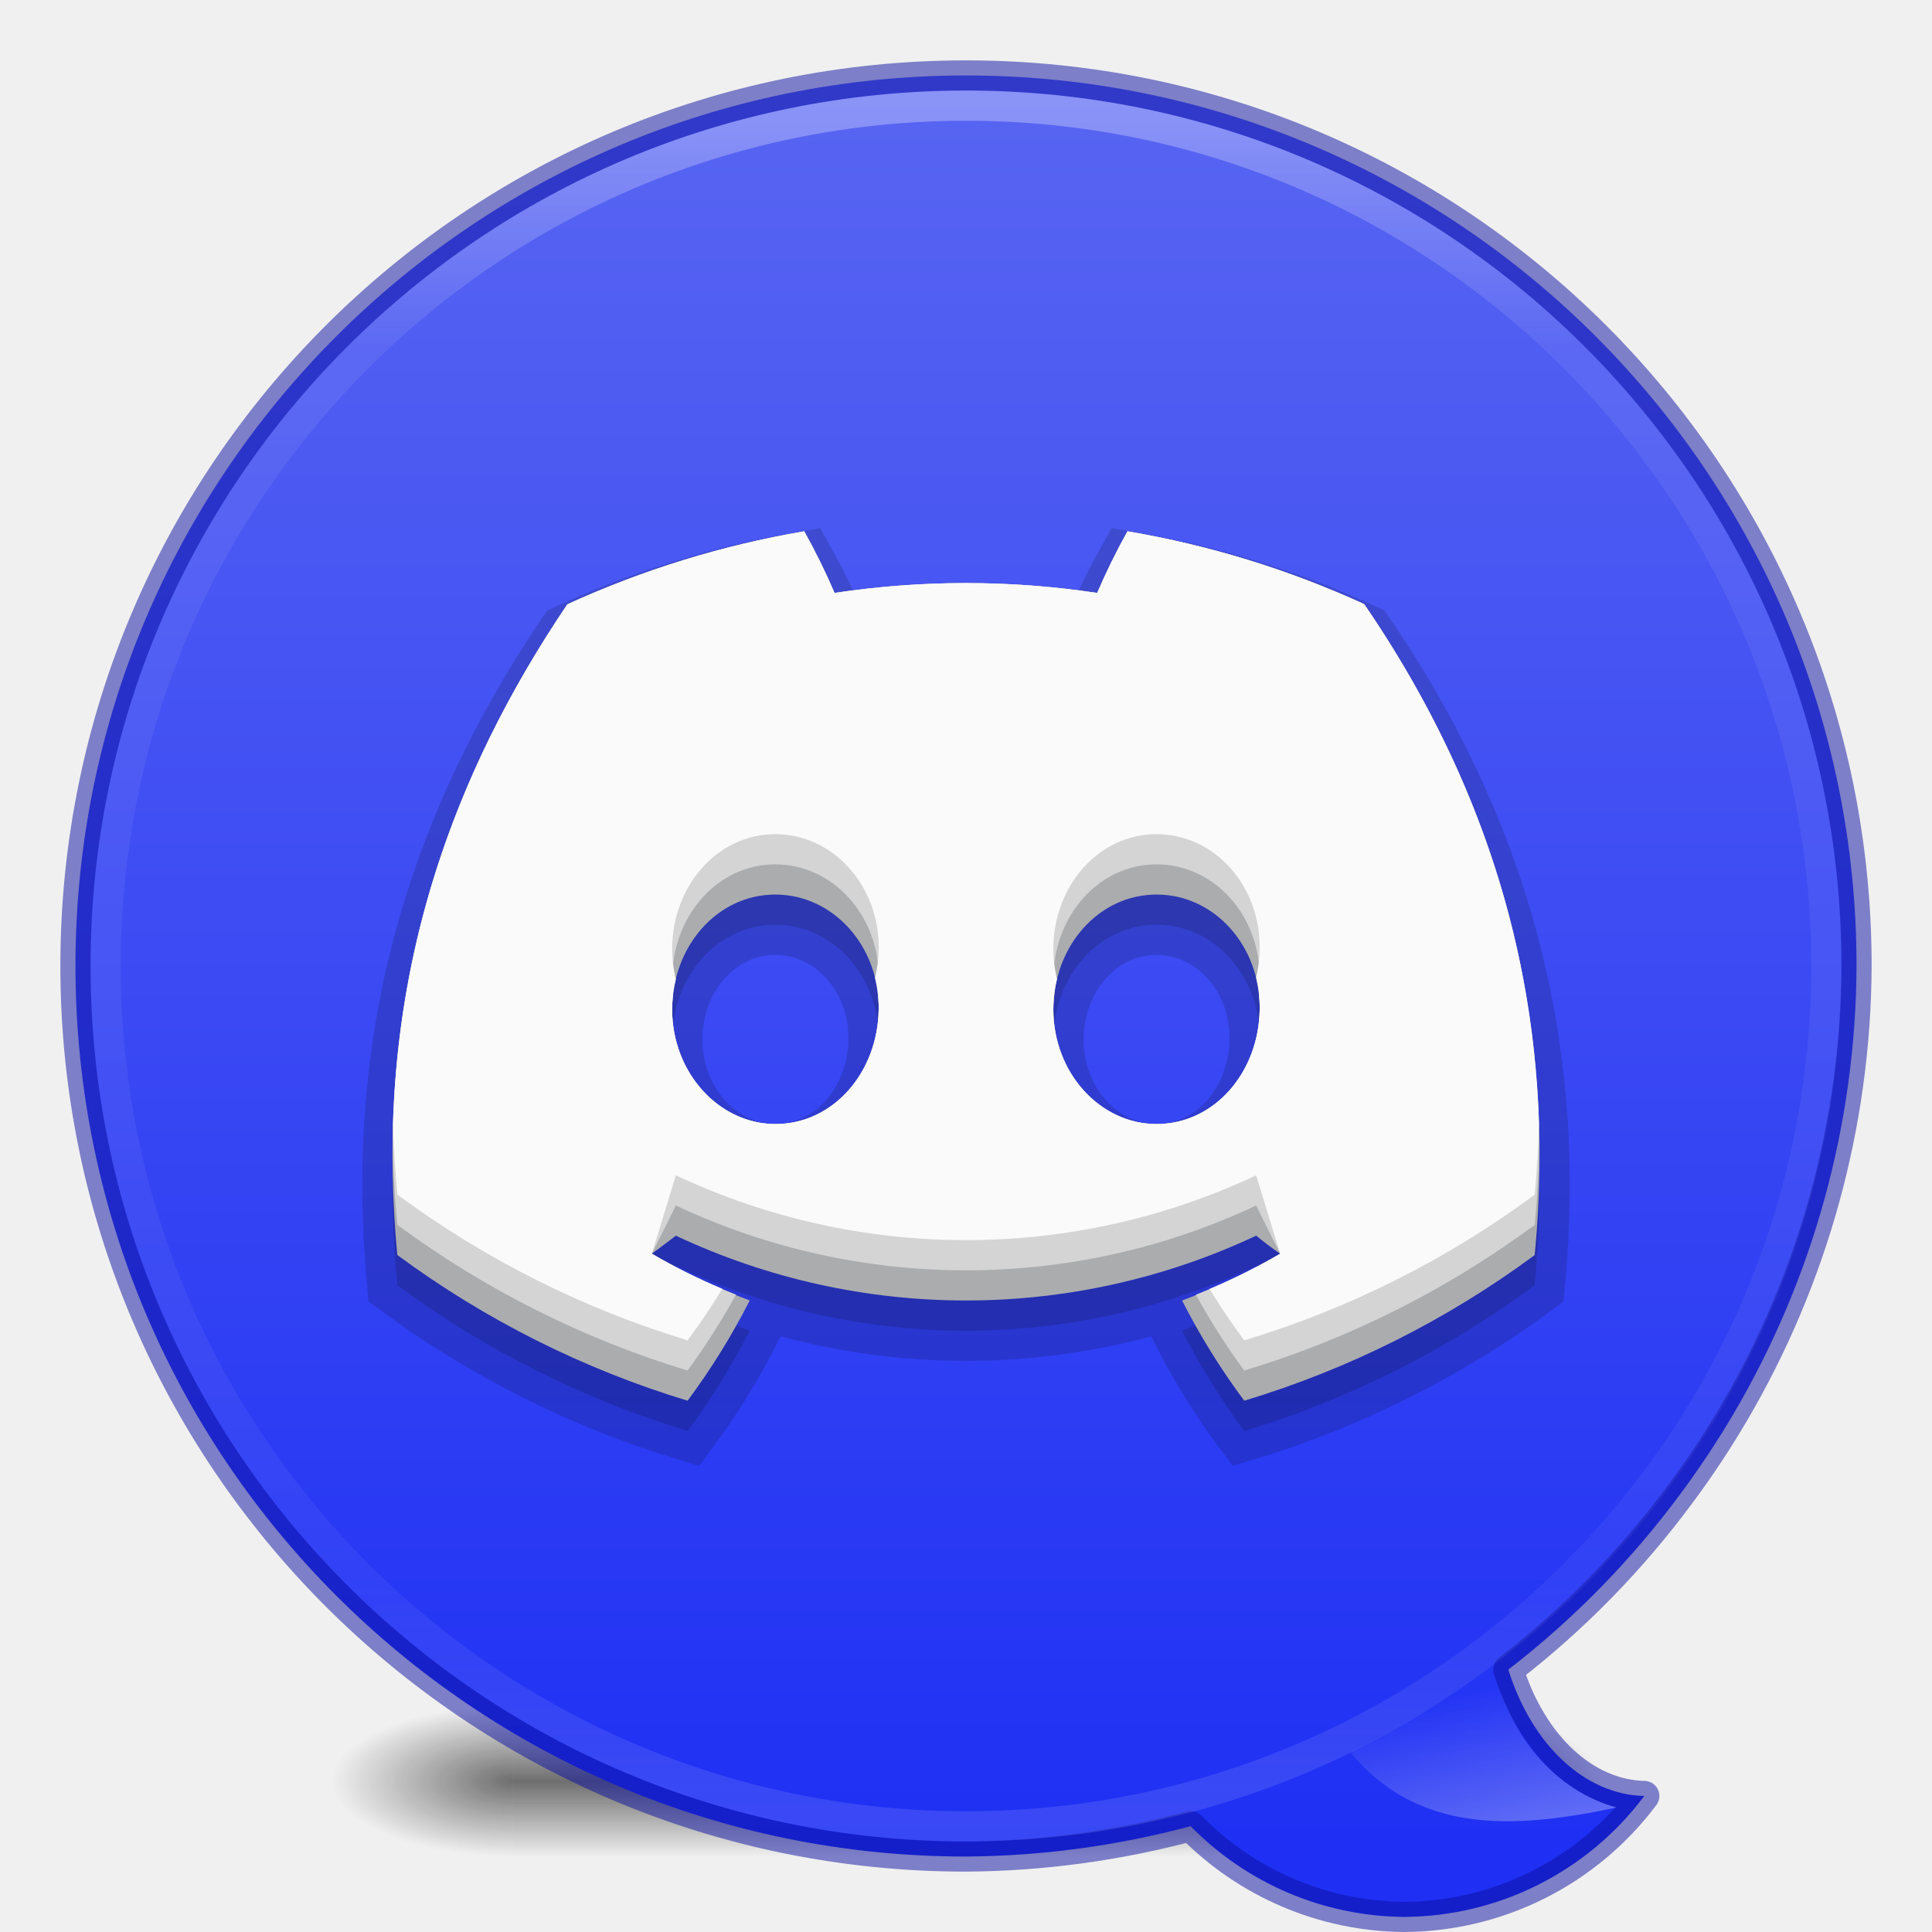
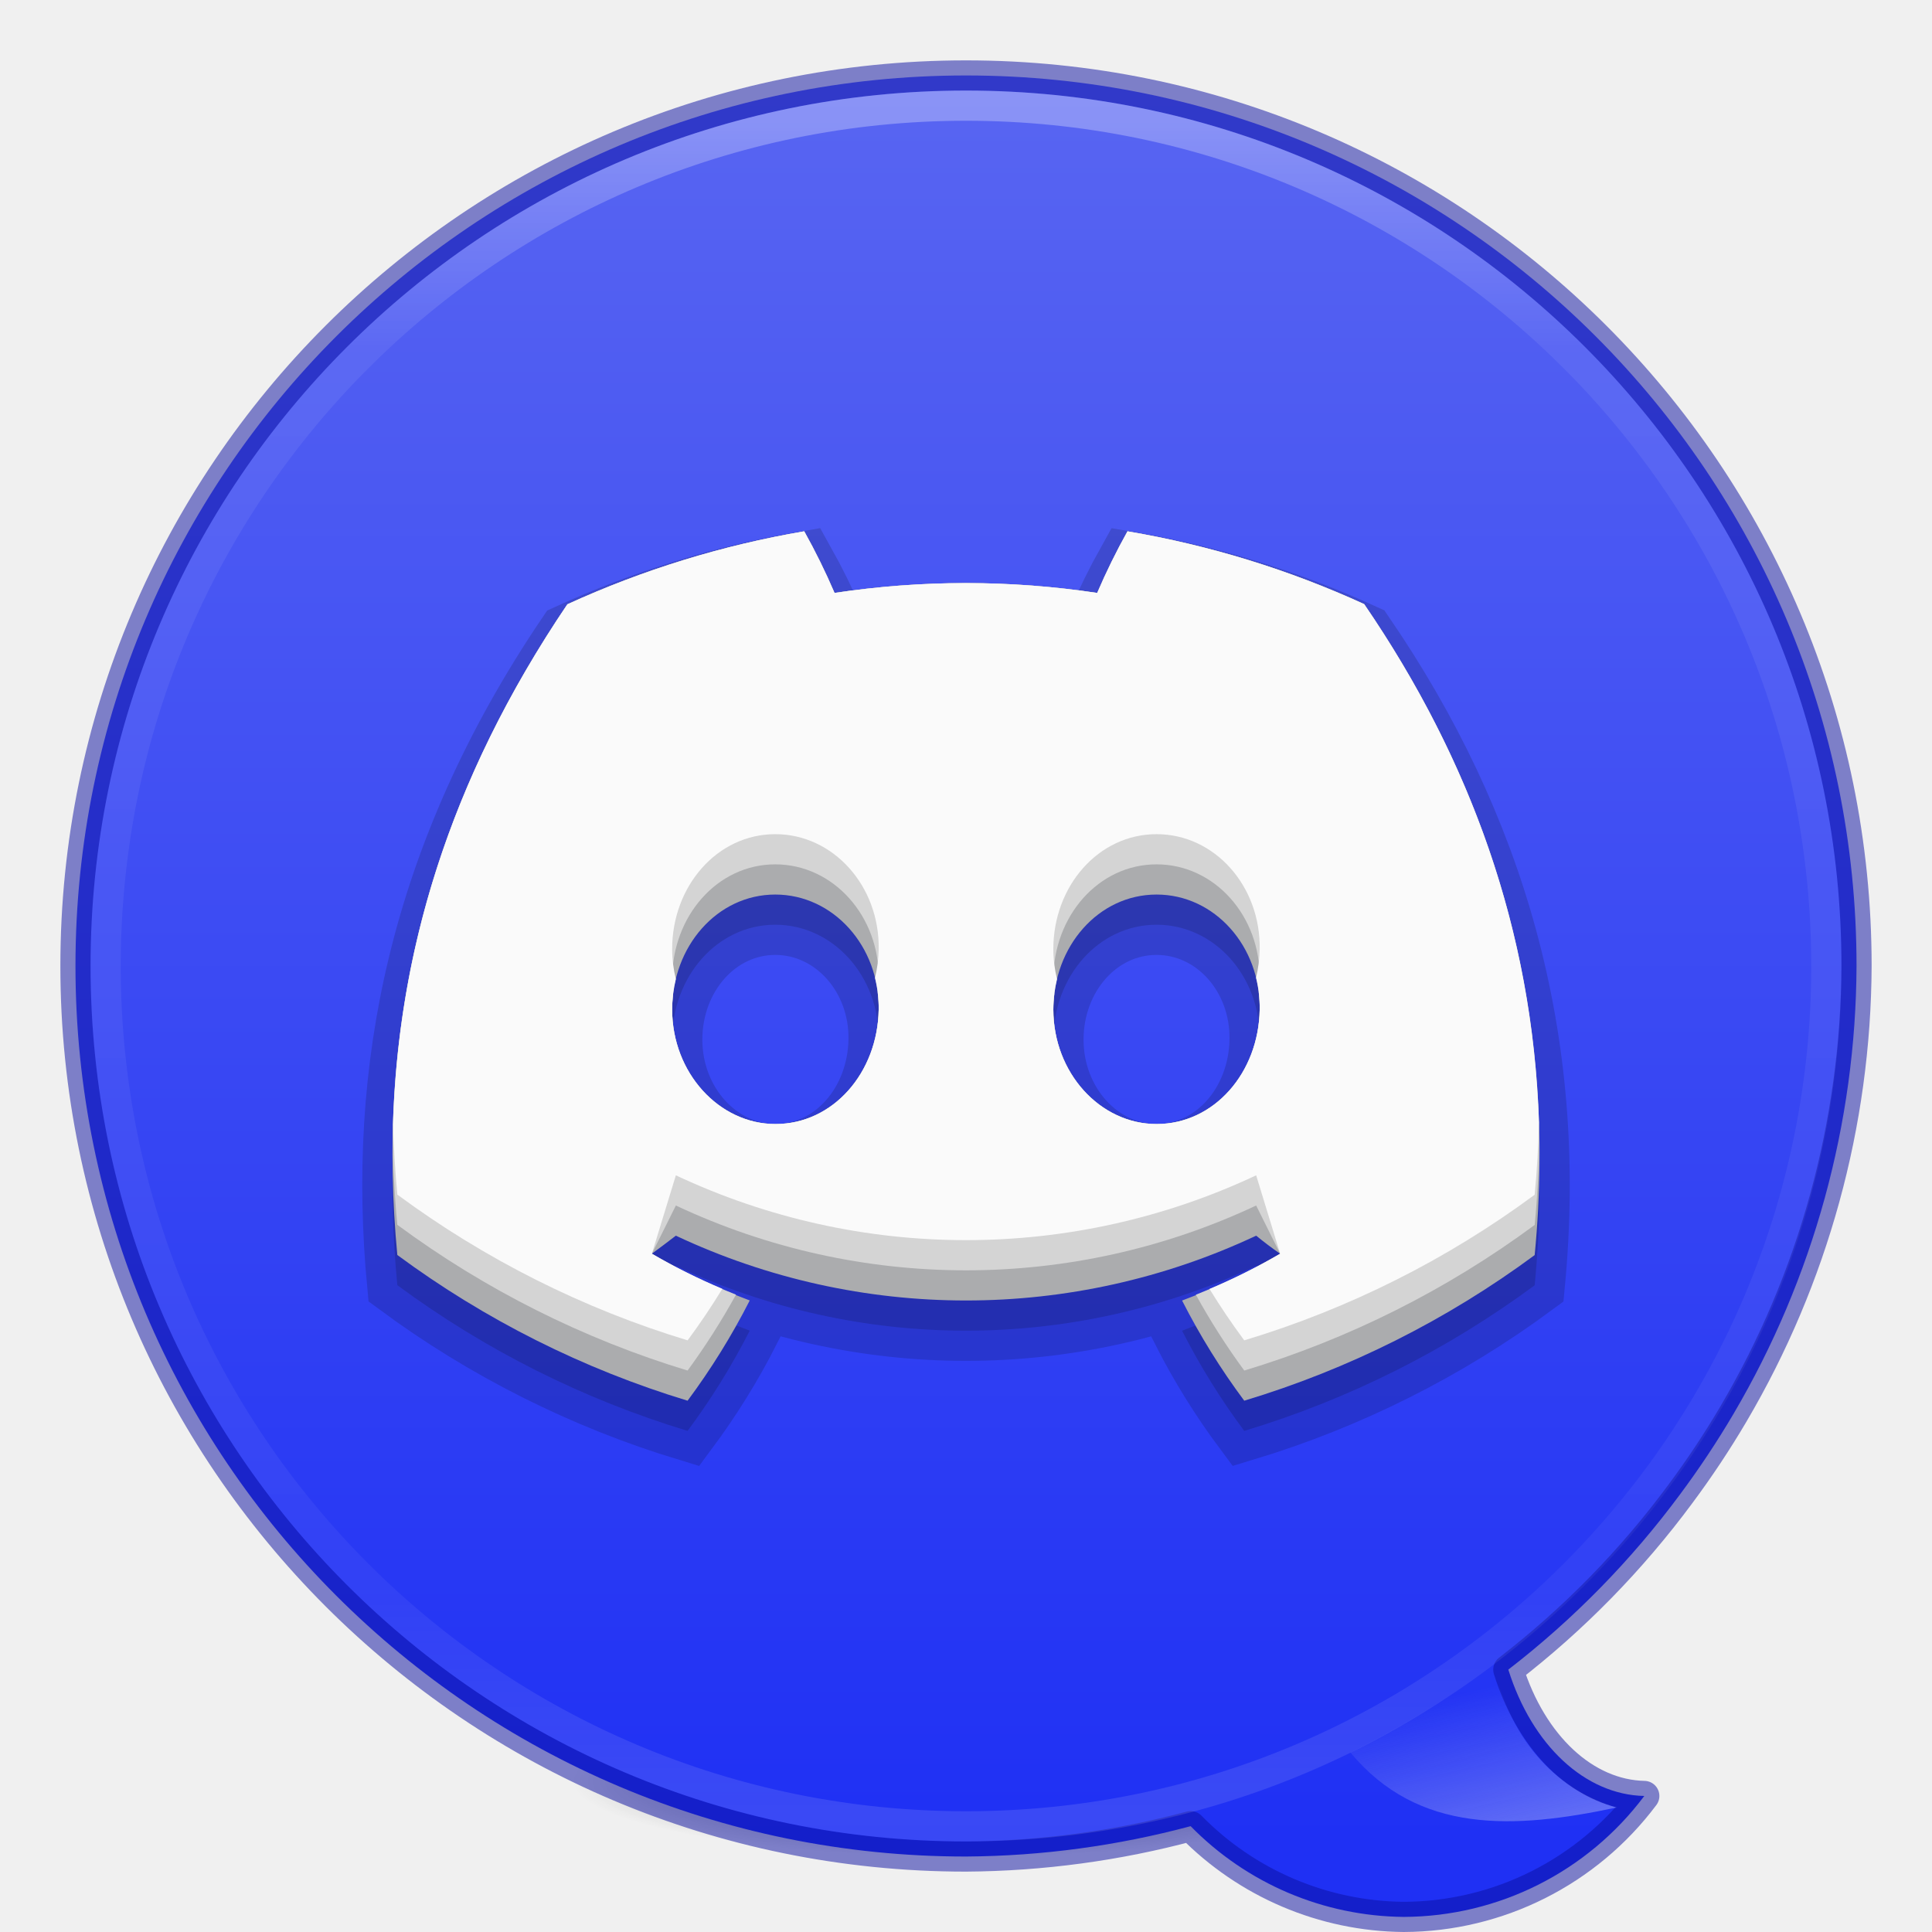
<svg xmlns="http://www.w3.org/2000/svg" xmlns:xlink="http://www.w3.org/1999/xlink" width="64" height="64" viewBox="0 0 64 64" fill="none" version="1.1" id="svg4" xml:space="preserve">
  <defs id="defs4">
    <linearGradient id="linearGradient24">
      <stop style="stop-color:#fafafa;stop-opacity:1;" offset="0" id="stop24" />
      <stop style="stop-color:#fafafa;stop-opacity:0;" offset="1" id="stop25" />
    </linearGradient>
    <linearGradient id="linearGradient23">
      <stop offset="0" style="stop-color:#ffffff;stop-opacity:1" id="stop20" />
      <stop offset="0.134" style="stop-color:#ffffff;stop-opacity:0.235" id="stop21" />
      <stop offset="0.866" style="stop-color:#ffffff;stop-opacity:0.157" id="stop22" />
      <stop offset="1" style="stop-color:#ffffff;stop-opacity:0.392" id="stop23" />
    </linearGradient>
    <linearGradient id="linearGradient3688-166-749-654">
      <stop offset="0" style="stop-color:#181818;stop-opacity:1" id="stop3088" />
      <stop offset="1" style="stop-color:#181818;stop-opacity:0" id="stop3090" />
    </linearGradient>
-     <linearGradient id="linearGradient3702-501-757-795">
-       <stop offset="0" style="stop-color:#181818;stop-opacity:0" id="stop3100" />
-       <stop offset="0.5" style="stop-color:#181818;stop-opacity:1" id="stop3102" />
-       <stop offset="1" style="stop-color:#181818;stop-opacity:0" id="stop3104" />
-     </linearGradient>
-     <radialGradient cx="4.993" cy="43.5" r="2.5" fx="4.993" fy="43.5" id="radialGradient3337-2-2" xlink:href="#linearGradient3688-166-749-654" gradientUnits="userSpaceOnUse" gradientTransform="matrix(2.404541,0,0,1,34.98575,15.5)" />
-     <radialGradient cx="4.993" cy="43.5" r="2.5" fx="4.993" fy="43.5" id="radialGradient3339-1-4" xlink:href="#linearGradient3688-166-749-654" gradientUnits="userSpaceOnUse" gradientTransform="matrix(2.404541,0,0,1,-29.01424,-102.5)" />
-     <linearGradient x1="25.058" y1="47.028" x2="25.058" y2="39.999" id="linearGradient6394" xlink:href="#linearGradient3702-501-757-795" gradientUnits="userSpaceOnUse" gradientTransform="matrix(1.571429,0,0,0.7142857,-5.714285,27.92857)" />
+     <radialGradient cx="4.993" cy="43.5" r="2.5" fx="4.993" fy="43.5" id="radialGradient3337-2-2" xlink:href="#linearGradient3688-166-749-654" gradientUnits="userSpaceOnUse" gradientTransform="matrix(5.20337,-5.2000011e-8,3.6040027e-8,1,6.011259,15.5)" />
+     <radialGradient cx="4.993" cy="43.5" r="2.5" fx="4.993" fy="43.5" id="radialGradient3339-1-4" xlink:href="#linearGradient3688-166-749-654" gradientUnits="userSpaceOnUse" gradientTransform="matrix(5.203369,3.479999e-7,-2.2046035e-7,1,-57.98873,-102.5)" />
    <linearGradient id="linearGradient2">
      <stop style="stop-color:#5865f2;stop-opacity:1;" offset="0" id="stop3-3" />
      <stop style="stop-color:#1f30f4;stop-opacity:1;" offset="1" id="stop4-5" />
    </linearGradient>
    <style id="style1">.g{fill:#000;}.g,.h,.i{stroke-width:0px;}.h{fill:url(#e);}.i{fill:#fff;}</style>
    <style id="style1-6">.cls-1{fill:#fff;}</style>
    <style id="style1-67">.cls-1{fill:#fff;}</style>
    <style id="style1-56">.g{fill:#000;}.g,.h,.i{stroke-width:0px;}.h{fill:url(#e);}.i{fill:#fff;}</style>
    <style id="style1-7">.g{fill:#000;}.g,.h,.i{stroke-width:0px;}.h{fill:url(#e);}.i{fill:#fff;}</style>
    <style id="style1-5">.g{fill:#000;}.g,.h,.i{stroke-width:0px;}.h{fill:url(#e);}.i{fill:#fff;}</style>
    <style id="style1-3">.g{fill:#000;}.g,.h,.i{stroke-width:0px;}.h{fill:url(#e);}.i{fill:#fff;}</style>
    <style id="style1-6-1">.cls-1{fill:#fff;}</style>
    <style id="style1-2">.g{fill:#000;}.g,.h,.i{stroke-width:0px;}.h{fill:url(#e);}.i{fill:#fff;}</style>
    <style id="style1-6-8">.cls-1{fill:#fff;}</style>
    <linearGradient xlink:href="#linearGradient2" id="linearGradient11" x1="32" y1="3" x2="32" y2="61" gradientUnits="userSpaceOnUse" />
    <linearGradient xlink:href="#linearGradient23" id="linearGradient20" x1="32" y1="4" x2="32" y2="60" gradientUnits="userSpaceOnUse" />
    <linearGradient xlink:href="#linearGradient24" id="linearGradient25" x1="53.554" y1="59.876" x2="52.483" y2="55.162" gradientUnits="userSpaceOnUse" />
  </defs>
  <g id="g866">
-     <rect style="opacity:0.6;fill:url(#radialGradient3337-2-2);fill-opacity:1;stroke:none;stroke-width:1.062" id="rect2801-5-5-7-9" y="56.5" x="47" height="5" width="6" />
-     <rect style="opacity:0.6;fill:url(#radialGradient3339-1-4);fill-opacity:1;stroke:none;stroke-width:1.062" id="rect3696-3-0-3-7" transform="scale(-1)" y="-61.5" x="-17" height="5" width="6" />
-     <rect style="opacity:0.6;fill:url(#linearGradient6394);fill-opacity:1;stroke:none;stroke-width:1.062" id="rect3700-5-6-8-4" y="56.5" x="17" height="5" width="30" />
+     <rect style="opacity:0.6;fill:url(#radialGradient3337-2-2);fill-opacity:1;stroke:none;stroke-width:1.062" id="rect2801-5-5-7-9" y="56.5" x="32" height="5" width="13" />
+     <rect style="opacity:0.6;fill:url(#radialGradient3339-1-4);fill-opacity:1;stroke:none;stroke-width:1.062" id="rect3696-3-0-3-7" transform="scale(-1)" y="-61.5" x="-32" height="5" width="13" />
  </g>
  <path d="M 32,2.5 C 15.708,2.5 2.5,15.708 2.5,32 2.5,48.292 15.708,61.5 32,61.5 34.513,61.483 37.014,61.145 39.441,60.494 41.301,62.395 43.841,63.476 46.5,63.5 c 3.138,-0.011 6.088,-1.494 7.969,-4.006 -1.957,-0.041 -3.717,-1.676 -4.504,-4.186 2.159,-1.666 4.076,-3.624 5.697,-5.816 0.635,-0.854 1.224,-1.741 1.764,-2.658 C 60.072,42.337 61.478,37.218 61.5,32 61.5,15.708 48.292,2.5 32,2.5 Z" style="opacity:1;fill:url(#linearGradient11);stroke:#0a0f9f;stroke-linejoin:round;stroke-opacity:0.502" id="path9" />
  <path class="cls-1" d="m 45.19,21.012 a 31.427,31.427 0 0 0 -7.84,-2.412 21.537,21.537 0 0 0 -1.004,2.041 29.195,29.195 0 0 0 -8.7,0 21.63,21.63 0 0 0 -1.004,-2.041 31.649,31.649 0 0 0 -7.846,2.418 c -4.961,7.341 -6.306,14.499 -5.634,21.555 v 0 a 31.601,31.601 0 0 0 9.615,4.827 23.223,23.223 0 0 0 2.059,-3.321 20.45,20.45 0 0 1 -3.243,-1.548 c 0.272,-0.197 0.538,-0.401 0.795,-0.598 a 22.587,22.587 0 0 0 19.224,0 c 0.26,0.212 0.526,0.415 0.795,0.598 a 20.527,20.527 0 0 1 -3.249,1.551 23.014,23.014 0 0 0 2.059,3.318 31.457,31.457 0 0 0 9.621,-4.824 v 0 C 51.628,34.393 49.491,27.3 45.19,21.012 Z m -19.502,17.222 c -1.874,0 -3.422,-1.701 -3.422,-3.793 0,-2.092 1.494,-3.808 3.416,-3.808 1.922,0 3.458,1.716 3.425,3.808 -0.033,2.092 -1.509,3.793 -3.419,3.793 z m 12.625,0 c -1.877,0 -3.419,-1.701 -3.419,-3.793 0,-2.092 1.494,-3.808 3.419,-3.808 1.925,0 3.449,1.716 3.416,3.808 -0.033,2.092 -1.506,3.793 -3.416,3.793 z" id="path26" style="opacity:0.15;fill:#000000;fill-opacity:1;stroke:#000000;stroke-width:2;stroke-dasharray:none;stroke-opacity:1" />
  <path class="cls-1" d="m 45.19,21.012 a 31.427,31.427 0 0 0 -7.84,-2.412 21.537,21.537 0 0 0 -1.004,2.041 29.195,29.195 0 0 0 -8.7,0 21.63,21.63 0 0 0 -1.004,-2.041 31.649,31.649 0 0 0 -7.846,2.418 c -4.961,7.341 -6.306,14.499 -5.634,21.555 v 0 a 31.601,31.601 0 0 0 9.615,4.827 23.223,23.223 0 0 0 2.059,-3.321 20.45,20.45 0 0 1 -3.243,-1.548 c 0.272,-0.197 0.538,-0.401 0.795,-0.598 a 22.587,22.587 0 0 0 19.224,0 c 0.26,0.212 0.526,0.415 0.795,0.598 a 20.527,20.527 0 0 1 -3.249,1.551 23.014,23.014 0 0 0 2.059,3.318 31.457,31.457 0 0 0 9.621,-4.824 v 0 C 51.628,34.393 49.491,27.3 45.19,21.012 Z m -19.502,17.222 c -1.874,0 -3.422,-1.701 -3.422,-3.793 0,-2.092 1.494,-3.808 3.416,-3.808 1.922,0 3.458,1.716 3.425,3.808 -0.033,2.092 -1.509,3.793 -3.419,3.793 z m 12.625,0 c -1.877,0 -3.419,-1.701 -3.419,-3.793 0,-2.092 1.494,-3.808 3.419,-3.808 1.925,0 3.449,1.716 3.416,3.808 -0.033,2.092 -1.506,3.793 -3.416,3.793 z" id="path25" style="opacity:0.15;fill:#000000;fill-opacity:1;stroke-width:0.299" />
  <path class="cls-1" d="m 45.19,20.012 a 31.427,31.427 0 0 0 -7.84,-2.412 21.537,21.537 0 0 0 -1.004,2.041 29.195,29.195 0 0 0 -8.7,0 21.63,21.63 0 0 0 -1.004,-2.041 31.649,31.649 0 0 0 -7.846,2.418 c -4.961,7.341 -6.306,14.499 -5.634,21.555 v 0 a 31.601,31.601 0 0 0 9.615,4.827 23.223,23.223 0 0 0 2.059,-3.321 20.45,20.45 0 0 1 -3.243,-1.548 c 0.272,-0.197 0.538,-0.401 0.795,-0.598 a 22.587,22.587 0 0 0 19.224,0 c 0.26,0.212 0.526,0.415 0.795,0.598 a 20.527,20.527 0 0 1 -3.249,1.551 23.014,23.014 0 0 0 2.059,3.318 31.457,31.457 0 0 0 9.621,-4.824 v 0 C 51.628,33.393 49.491,26.3 45.19,20.012 Z m -19.502,17.222 c -1.874,0 -3.422,-1.701 -3.422,-3.793 0,-2.092 1.494,-3.808 3.416,-3.808 1.922,0 3.458,1.716 3.425,3.808 -0.033,2.092 -1.509,3.793 -3.419,3.793 z m 12.625,0 c -1.877,0 -3.419,-1.701 -3.419,-3.793 0,-2.092 1.494,-3.808 3.419,-3.808 1.925,0 3.449,1.716 3.416,3.808 -0.033,2.092 -1.506,3.793 -3.416,3.793 z" id="path1-9-3" style="fill:#abacae;stroke-width:0.299" />
  <circle style="opacity:0.3;fill:none;stroke:url(#linearGradient20);stroke-width:1;stroke-linejoin:round;stroke-dasharray:none;stroke-opacity:1" id="path11" cx="32" cy="32" r="28.5" />
  <path style="opacity:0.3;fill:url(#linearGradient25);stroke:none;stroke-width:1;stroke-linejoin:round;stroke-dasharray:none;stroke-opacity:1" d="m 53.554,59.876 c -3.411,0.725 -6.573,0.88 -8.82,-1.822 1.469,-0.724 3.044,-1.671 4.767,-2.892 0.508,2.585 2.244,4.224 4.054,4.714 z" id="path23" />
  <path id="path27" style="fill:#d4d4d4;stroke-width:0.299" class="cls-1" d="m 26.641,17.6 c -2.709,0.462 -5.347,1.275 -7.846,2.418 -4.023,5.952 -5.667,11.784 -5.787,17.539 0.009,1.008 0.059,2.012 0.154,3.016 2.906,2.147 6.158,3.78 9.615,4.828 0.588,-0.803 1.123,-1.642 1.604,-2.514 -0.962,-0.381 -1.894,-0.834 -2.787,-1.355 l 0.795,-1.598 c 6.088,2.863 13.135,2.863 19.223,0 l 0.795,1.598 c -0.895,0.522 -1.829,0.976 -2.793,1.357 0.48,0.871 1.015,1.71 1.604,2.512 3.46,-1.043 6.715,-2.675 9.621,-4.824 0.089,-0.918 0.134,-1.82 0.15,-2.711 -0.082,-6.641 -2.162,-12.536 -5.799,-17.854 -2.497,-1.143 -5.132,-1.954 -7.84,-2.412 -0.37,0.662 -0.705,1.343 -1.004,2.041 -2.884,-0.435 -5.817,-0.435 -8.701,0 -0.299,-0.697 -0.634,-1.379 -1.004,-2.041 z m -0.959,11.033 c 1.922,0 3.459,1.716 3.426,3.809 -0.002,0.152 -0.016,0.301 -0.033,0.449 0.021,0.18 0.036,0.364 0.033,0.551 -0.033,2.092 -1.51,3.793 -3.42,3.793 -1.874,0 -3.422,-1.701 -3.422,-3.793 0,-0.171 0.014,-0.339 0.033,-0.504 -0.019,-0.163 -0.033,-0.327 -0.033,-0.496 0,-2.092 1.494,-3.809 3.416,-3.809 z m 12.631,0 c 1.925,0 3.449,1.716 3.416,3.809 -0.002,0.152 -0.014,0.3 -0.031,0.447 0.021,0.181 0.034,0.365 0.031,0.553 -0.033,2.092 -1.506,3.793 -3.416,3.793 -1.877,0 -3.42,-1.701 -3.42,-3.793 0,-0.171 0.014,-0.339 0.033,-0.504 -0.019,-0.163 -0.033,-0.327 -0.033,-0.496 0,-2.092 1.495,-3.809 3.42,-3.809 z" />
  <path id="path28" style="fill:#fafafa;stroke-width:0.299" class="cls-1" d="m 26.641,17.6 c -2.709,0.462 -5.347,1.275 -7.846,2.418 -3.95,5.844 -5.603,11.573 -5.775,17.227 0.023,0.777 0.069,1.553 0.143,2.328 2.906,2.147 6.158,3.78 9.615,4.828 0.409,-0.552 0.792,-1.121 1.15,-1.707 -0.802,-0.337 -1.582,-0.725 -2.334,-1.162 l 0.795,-2.598 c 6.088,2.863 13.135,2.863 19.223,0 l 0.795,2.598 c -0.754,0.438 -1.536,0.827 -2.34,1.166 0.358,0.585 0.742,1.153 1.15,1.703 3.46,-1.043 6.715,-2.675 9.621,-4.824 0.078,-0.813 0.121,-1.612 0.143,-2.404 -0.213,-6.359 -2.281,-12.028 -5.791,-17.16 -2.497,-1.143 -5.132,-1.954 -7.84,-2.412 -0.37,0.662 -0.705,1.343 -1.004,2.041 -2.884,-0.435 -5.817,-0.435 -8.701,0 -0.299,-0.697 -0.634,-1.379 -1.004,-2.041 z m -0.959,10.033 c 1.922,0 3.459,1.716 3.426,3.809 -0.005,0.33 -0.05,0.648 -0.123,0.953 0.082,0.333 0.129,0.684 0.123,1.047 -0.033,2.092 -1.51,3.793 -3.42,3.793 -1.874,0 -3.422,-1.701 -3.422,-3.793 0,-0.349 0.045,-0.686 0.123,-1.008 -0.078,-0.317 -0.123,-0.648 -0.123,-0.992 0,-2.092 1.494,-3.809 3.416,-3.809 z m 12.631,0 c 1.925,0 3.449,1.716 3.416,3.809 -0.005,0.328 -0.049,0.644 -0.121,0.947 0.083,0.335 0.127,0.688 0.121,1.053 -0.033,2.092 -1.506,3.793 -3.416,3.793 -1.877,0 -3.42,-1.701 -3.42,-3.793 0,-0.349 0.045,-0.686 0.123,-1.008 -0.078,-0.317 -0.123,-0.648 -0.123,-0.992 0,-2.092 1.495,-3.809 3.42,-3.809 z" />
</svg>
